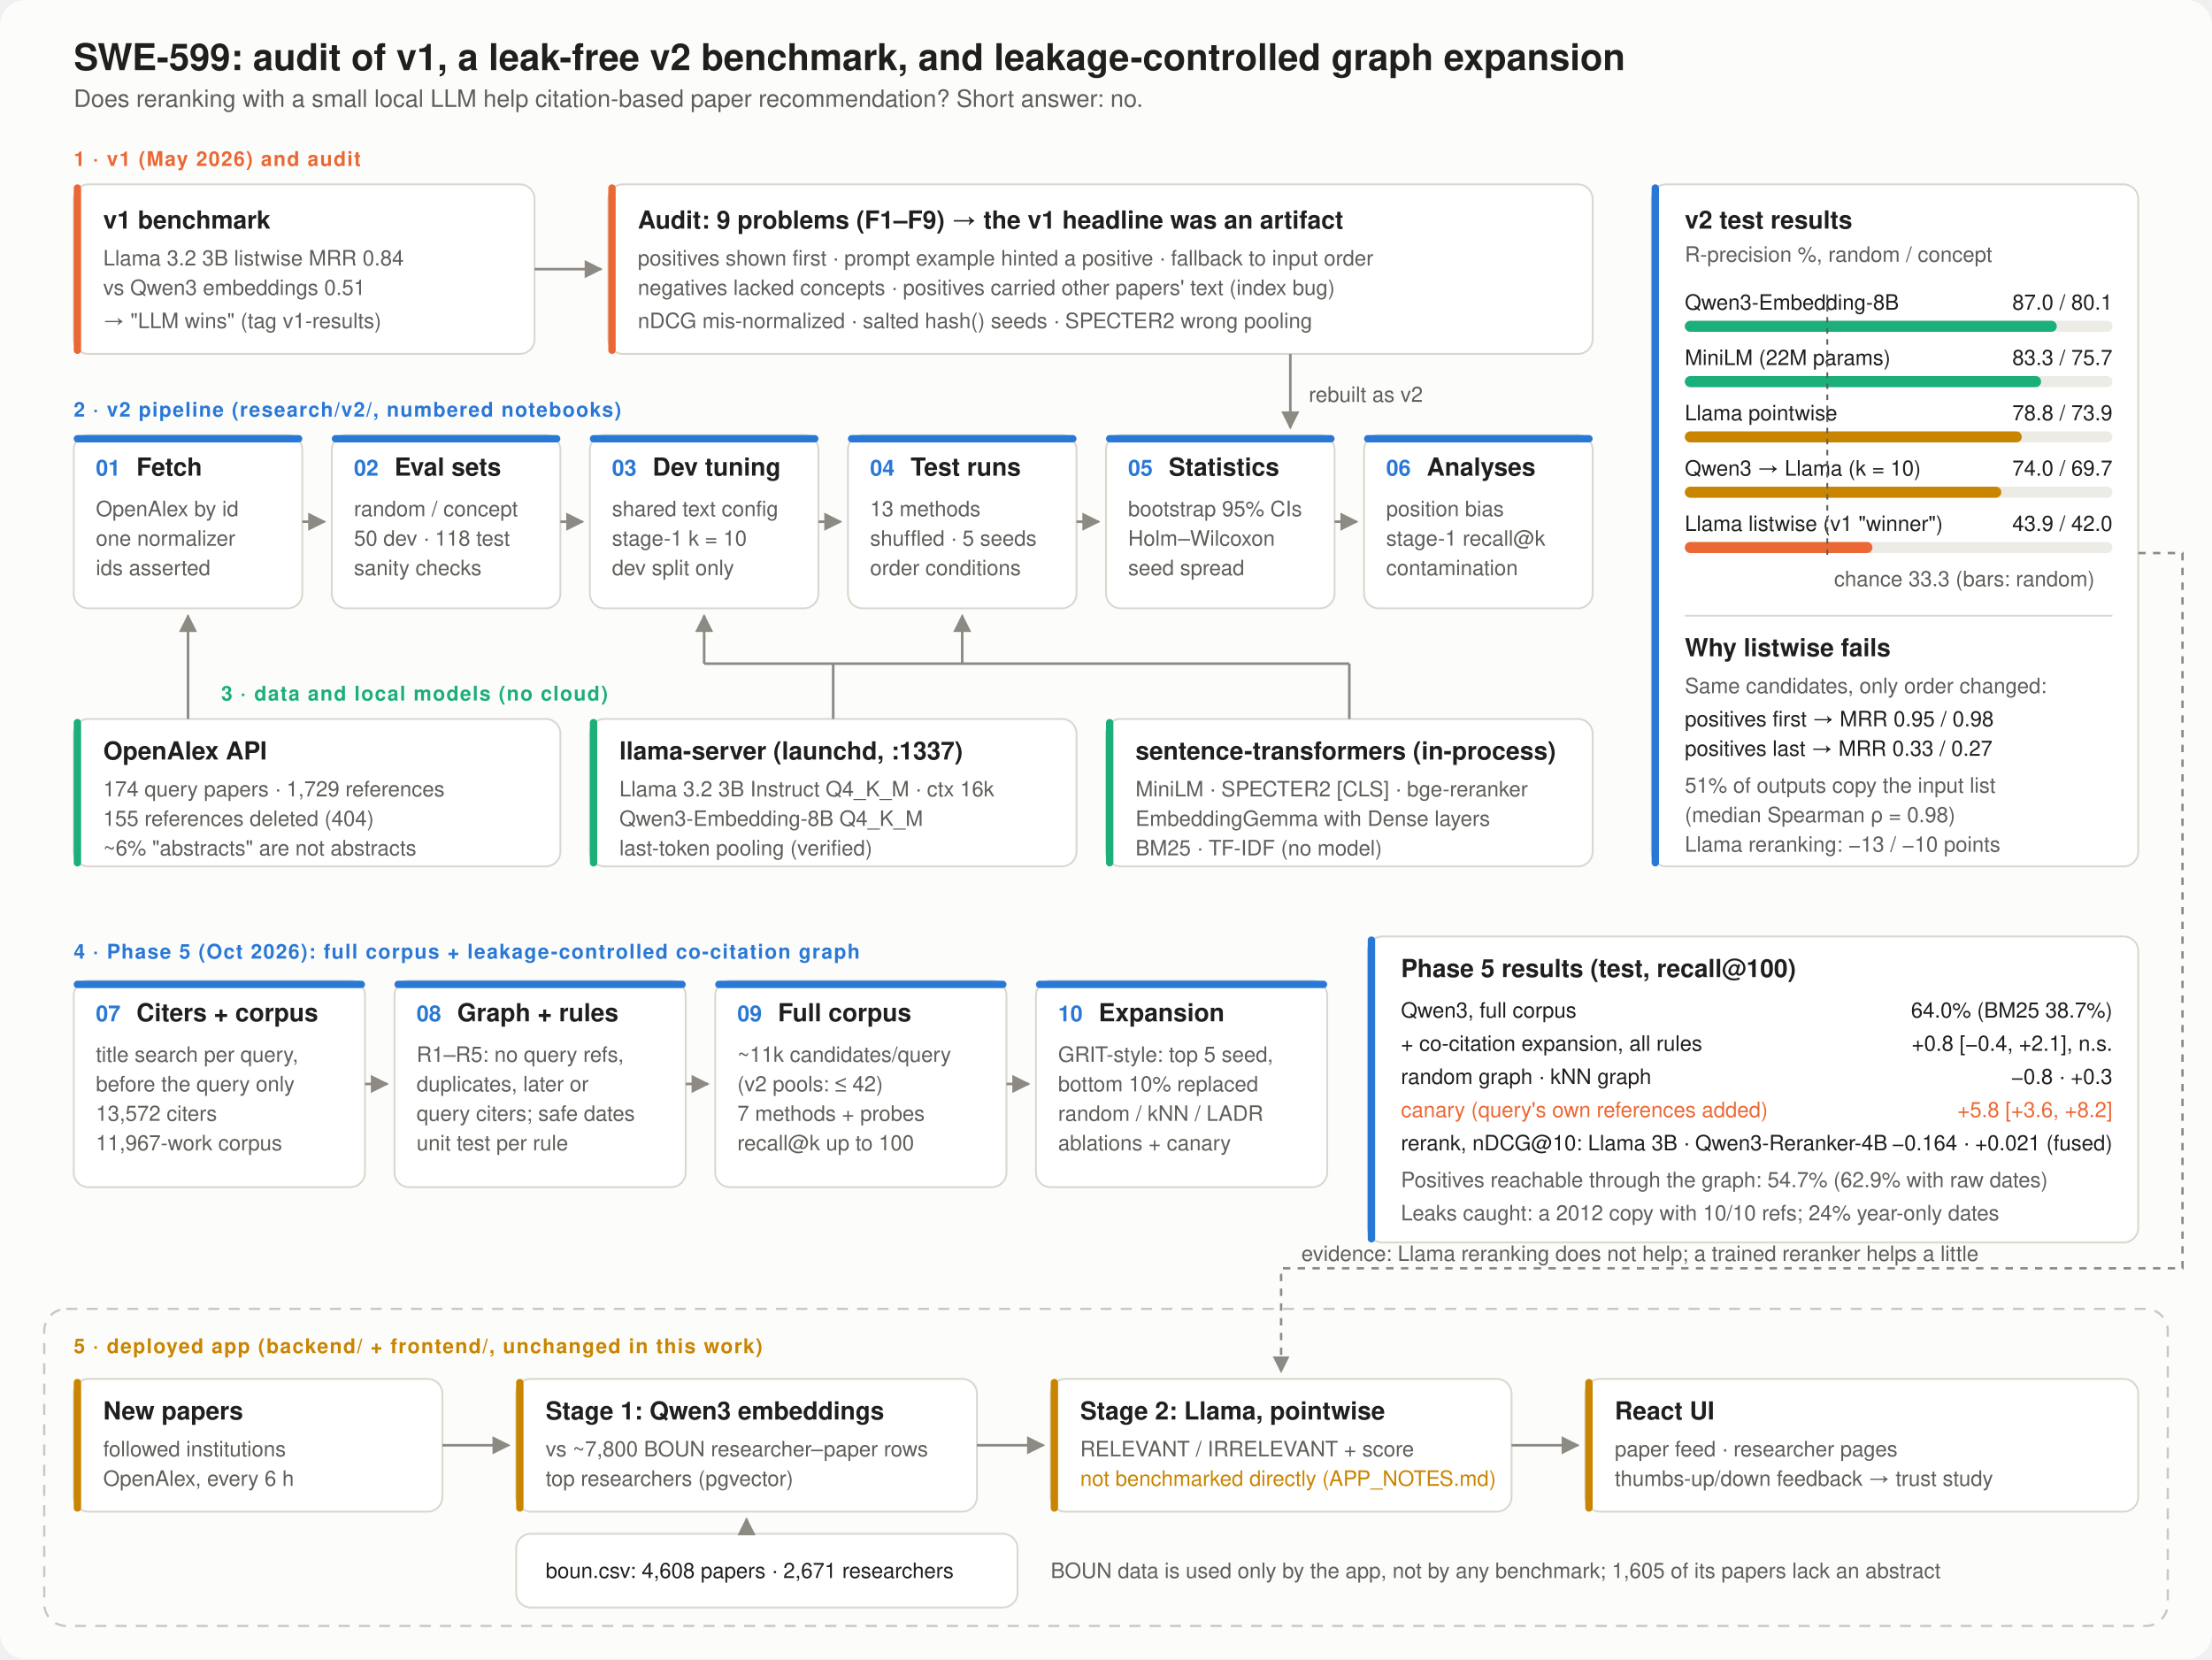
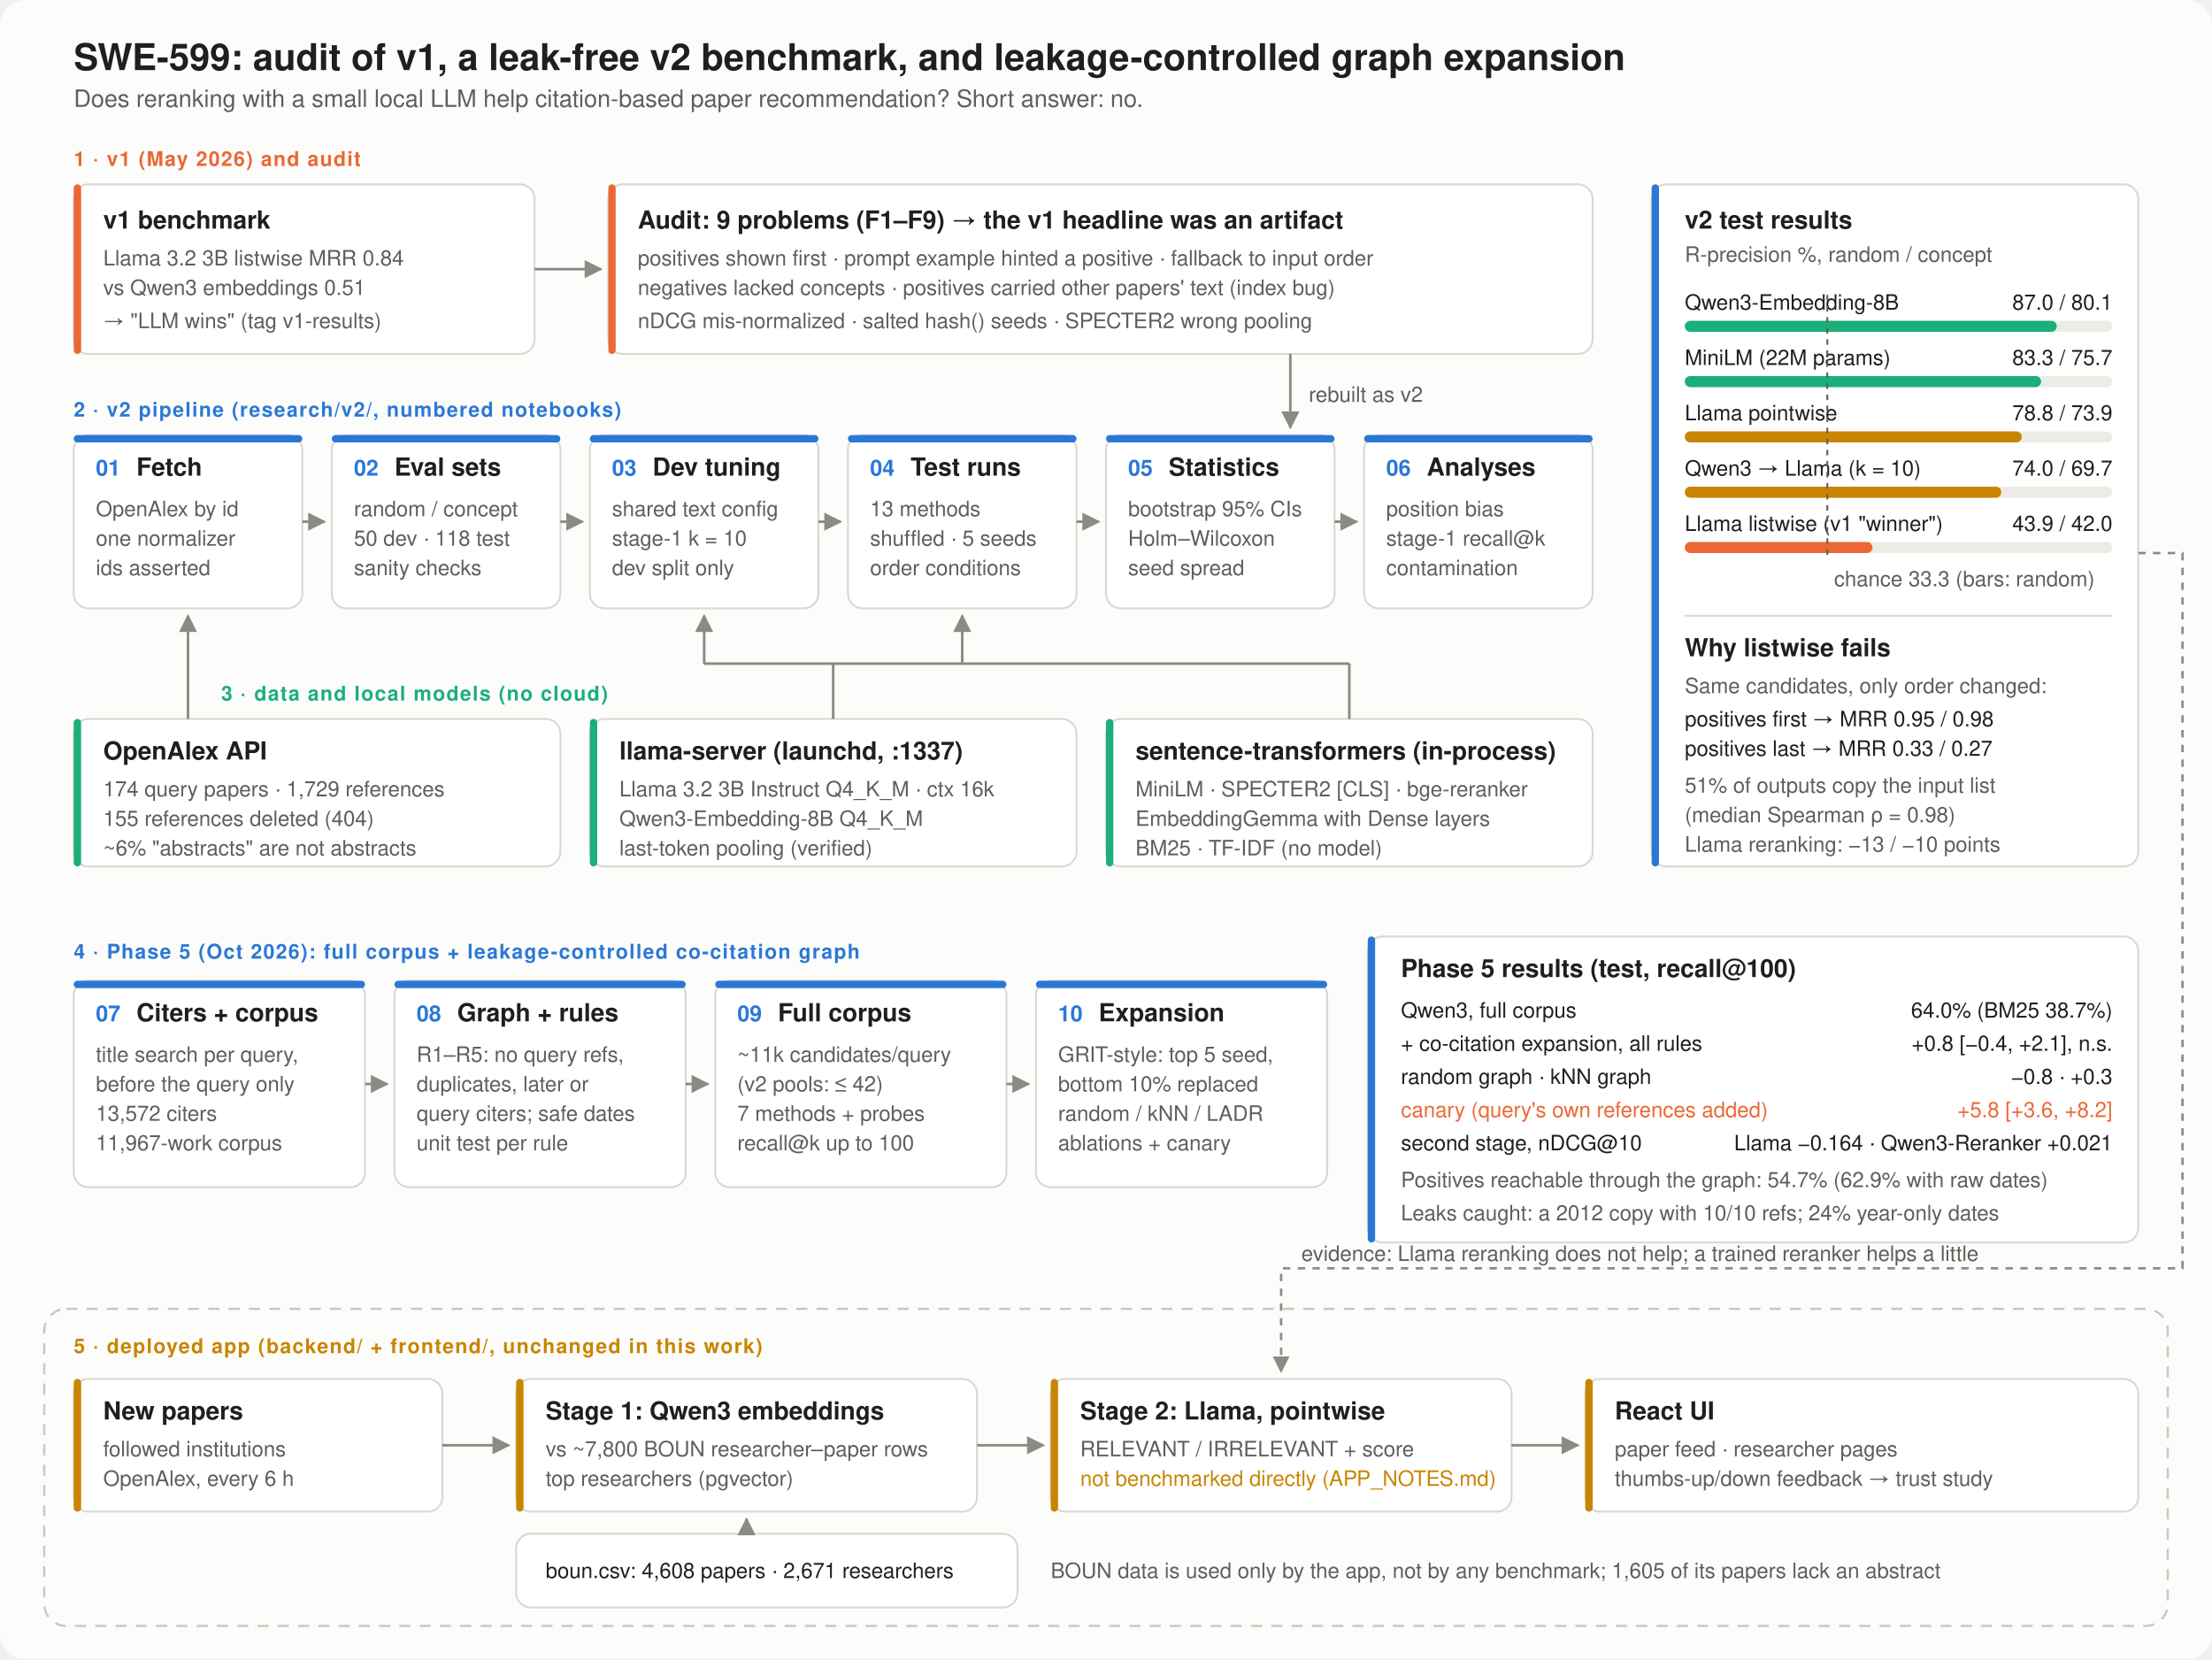
<svg xmlns="http://www.w3.org/2000/svg" viewBox="0 0 1200 900" width="1200" height="900" font-family="-apple-system, BlinkMacSystemFont, 'Segoe UI', Helvetica, Arial, sans-serif" role="img" aria-labelledby="t d">
  <style>
    .bg { fill: #fcfcfb; }
    .box { fill: #ffffff; stroke: #d9d7cf; stroke-width: 1; }
    .lane { fill: none; stroke: #c9c7bf; stroke-width: 1.2; stroke-dasharray: 6 5; }
    .ink { fill: #1f1f1e; }
    .muted { fill: #5f5e5a; }
    .title { font-size: 20px; font-weight: 650; }
    .sub { font-size: 13px; }
    .h { font-size: 13.5px; font-weight: 650; }
    .t { font-size: 11.5px; }
    .lab { font-size: 11px; font-weight: 650; letter-spacing: 0.06em; text-transform: uppercase; }
    .num { font-size: 12px; font-weight: 700; }
    .line { stroke: #8c8a83; stroke-width: 1.4; fill: none; }
    .dash { stroke: #8c8a83; stroke-width: 1.3; fill: none; stroke-dasharray: 4 4; }
    .head { fill: #8c8a83; }
    .v1 { fill: #eb6834; }  .v1s { stroke: #eb6834; }
    .v2 { fill: #2a78d6; }  .v2s { stroke: #2a78d6; }
    .mod { fill: #1baf7a; } .mods { stroke: #1baf7a; }
    .app { fill: #c98500; } .apps { stroke: #c98500; }
    .barbg { fill: #ecebe6; }
    .chance { stroke: #5f5e5a; stroke-width: 1; stroke-dasharray: 3 3; }
    @media (prefers-color-scheme: dark) {
      .bg { fill: #1a1a19; }
      .box { fill: #232322; stroke: #3f3e3a; }
      .lane { stroke: #4a4944; }
      .ink { fill: #f3f2ed; }
      .muted { fill: #b6b4ab; }
      .line, .dash { stroke: #8f8d85; }
      .head { fill: #8f8d85; }
      .v1 { fill: #f07a4c; } .v1s { stroke: #f07a4c; }
      .v2 { fill: #4a8fe6; } .v2s { stroke: #4a8fe6; }
      .mod { fill: #2cc28c; } .mods { stroke: #2cc28c; }
      .app { fill: #e0a21f; } .apps { stroke: #e0a21f; }
      .barbg { fill: #33322f; }
      .chance { stroke: #b6b4ab; }
    }
  </style>
  <defs>
    <marker id="arrow" viewBox="0 0 10 10" refX="9" refY="5" markerWidth="7" markerHeight="7" orient="auto-start-reverse">
      <path d="M0,0 L10,5 L0,10 z" class="head" />
    </marker>
  </defs>
  <rect class="bg" x="0" y="0" width="1200" height="900" rx="14" />
  <text class="ink title" x="40" y="38">SWE-599: audit of v1, a leak-free v2 benchmark, and leakage-controlled graph expansion</text>
  <text class="muted sub" x="40" y="58">Does reranking with a small local LLM help citation-based paper recommendation? Short answer: no.</text>
  <text class="v1 lab" x="40" y="90">1 · v1 (May 2026) and audit</text>
  <rect class="box" x="40" y="100" width="250" height="92" rx="8" />
  <rect class="v1" x="40" y="100" width="4" height="92" rx="2" />
  <text class="ink h" x="56" y="124">v1 benchmark</text>
  <text class="muted t" x="56" y="144">Llama 3.2 3B listwise MRR 0.84</text>
  <text class="muted t" x="56" y="160">vs Qwen3 embeddings 0.51</text>
  <text class="muted t" x="56" y="178">→ "LLM wins" (tag v1-results)</text>
  <line class="line" x1="290" y1="146" x2="326" y2="146" marker-end="url(#arrow)" />
  <rect class="box" x="330" y="100" width="534" height="92" rx="8" />
  <rect class="v1" x="330" y="100" width="4" height="92" rx="2" />
  <text class="ink h" x="346" y="124">Audit: 9 problems (F1–F9) → the v1 headline was an artifact</text>
  <text class="muted t" x="346" y="144">positives shown first · prompt example hinted a positive · fallback to input order</text>
  <text class="muted t" x="346" y="160">negatives lacked concepts · positives carried other papers' text (index bug)</text>
  <text class="muted t" x="346" y="178">nDCG mis-normalized · salted hash() seeds · SPECTER2 wrong pooling</text>
  <path class="line" d="M 700 192 L 700 232" marker-end="url(#arrow)" />
  <text class="muted t" x="710" y="218">rebuilt as v2</text>
  <text class="v2 lab" x="40" y="226">2 · v2 pipeline (research/v2/, numbered notebooks)</text>
  <g>
    <rect class="box" x="40" y="236" width="124" height="94" rx="8" />
    <rect class="v2" x="40" y="236" width="124" height="4" rx="2" />
    <text class="v2 num" x="52" y="258">01</text>
    <text class="ink h" x="74" y="258">Fetch</text>
    <text class="muted t" x="52" y="280">OpenAlex by id</text>
    <text class="muted t" x="52" y="296">one normalizer</text>
    <text class="muted t" x="52" y="312">ids asserted</text>
  </g>
  <line class="line" x1="164" y1="283" x2="176" y2="283" marker-end="url(#arrow)" />
  <g>
    <rect class="box" x="180" y="236" width="124" height="94" rx="8" />
    <rect class="v2" x="180" y="236" width="124" height="4" rx="2" />
    <text class="v2 num" x="192" y="258">02</text>
    <text class="ink h" x="214" y="258">Eval sets</text>
    <text class="muted t" x="192" y="280">random / concept</text>
    <text class="muted t" x="192" y="296">50 dev · 118 test</text>
    <text class="muted t" x="192" y="312">sanity checks</text>
  </g>
  <line class="line" x1="304" y1="283" x2="316" y2="283" marker-end="url(#arrow)" />
  <g>
    <rect class="box" x="320" y="236" width="124" height="94" rx="8" />
    <rect class="v2" x="320" y="236" width="124" height="4" rx="2" />
    <text class="v2 num" x="332" y="258">03</text>
    <text class="ink h" x="354" y="258">Dev tuning</text>
    <text class="muted t" x="332" y="280">shared text config</text>
    <text class="muted t" x="332" y="296">stage-1 k = 10</text>
    <text class="muted t" x="332" y="312">dev split only</text>
  </g>
  <line class="line" x1="444" y1="283" x2="456" y2="283" marker-end="url(#arrow)" />
  <g>
    <rect class="box" x="460" y="236" width="124" height="94" rx="8" />
    <rect class="v2" x="460" y="236" width="124" height="4" rx="2" />
    <text class="v2 num" x="472" y="258">04</text>
    <text class="ink h" x="494" y="258">Test runs</text>
    <text class="muted t" x="472" y="280">13 methods</text>
    <text class="muted t" x="472" y="296">shuffled · 5 seeds</text>
    <text class="muted t" x="472" y="312">order conditions</text>
  </g>
  <line class="line" x1="584" y1="283" x2="596" y2="283" marker-end="url(#arrow)" />
  <g>
    <rect class="box" x="600" y="236" width="124" height="94" rx="8" />
    <rect class="v2" x="600" y="236" width="124" height="4" rx="2" />
    <text class="v2 num" x="612" y="258">05</text>
    <text class="ink h" x="634" y="258">Statistics</text>
    <text class="muted t" x="612" y="280">bootstrap 95% CIs</text>
    <text class="muted t" x="612" y="296">Holm–Wilcoxon</text>
    <text class="muted t" x="612" y="312">seed spread</text>
  </g>
  <line class="line" x1="724" y1="283" x2="736" y2="283" marker-end="url(#arrow)" />
  <g>
    <rect class="box" x="740" y="236" width="124" height="94" rx="8" />
    <rect class="v2" x="740" y="236" width="124" height="4" rx="2" />
    <text class="v2 num" x="752" y="258">06</text>
    <text class="ink h" x="774" y="258">Analyses</text>
    <text class="muted t" x="752" y="280">position bias</text>
    <text class="muted t" x="752" y="296">stage-1 recall@k</text>
    <text class="muted t" x="752" y="312">contamination</text>
  </g>
  <text class="mod lab" x="120" y="380">3 · data and local models (no cloud)</text>
  <rect class="box" x="40" y="390" width="264" height="80" rx="8" />
  <rect class="mod" x="40" y="390" width="4" height="80" rx="2" />
  <text class="ink h" x="56" y="412">OpenAlex API</text>
  <text class="muted t" x="56" y="432">174 query papers · 1,729 references</text>
  <text class="muted t" x="56" y="448">155 references deleted (404)</text>
  <text class="muted t" x="56" y="464">~6% "abstracts" are not abstracts</text>
  <path class="line" d="M 102 390 L 102 334" marker-end="url(#arrow)" />
  <rect class="box" x="320" y="390" width="264" height="80" rx="8" />
  <rect class="mod" x="320" y="390" width="4" height="80" rx="2" />
  <text class="ink h" x="336" y="412">llama-server (launchd, :1337)</text>
  <text class="muted t" x="336" y="432">Llama 3.2 3B Instruct Q4_K_M · ctx 16k</text>
  <text class="muted t" x="336" y="448">Qwen3-Embedding-8B Q4_K_M</text>
  <text class="muted t" x="336" y="464">last-token pooling (verified)</text>
  <rect class="box" x="600" y="390" width="264" height="80" rx="8" />
  <rect class="mod" x="600" y="390" width="4" height="80" rx="2" />
  <text class="ink h" x="616" y="412">sentence-transformers (in-process)</text>
  <text class="muted t" x="616" y="432">MiniLM · SPECTER2 [CLS] · bge-reranker</text>
  <text class="muted t" x="616" y="448">EmbeddingGemma with Dense layers</text>
  <text class="muted t" x="616" y="464">BM25 · TF-IDF (no model)</text>
  <path class="line" d="M 452 390 L 452 360" />
  <path class="line" d="M 732 390 L 732 360" />
  <path class="line" d="M 382 360 L 732 360" />
  <path class="line" d="M 382 360 L 382 334" marker-end="url(#arrow)" />
  <path class="line" d="M 522 360 L 522 334" marker-end="url(#arrow)" />
  <rect class="box" x="896" y="100" width="264" height="370" rx="8" />
  <rect class="v2" x="896" y="100" width="4" height="370" rx="2" />
  <text class="ink h" x="914" y="124">v2 test results</text>
  <text class="muted t" x="914" y="142">R-precision %, random / concept</text>
  <g class="t">
    <text class="ink t" x="914" y="168">Qwen3-Embedding-8B</text>
    <text class="ink t" x="1146" y="168" text-anchor="end">87.0 / 80.1</text>
    <rect class="barbg" x="914" y="174" width="232" height="6" rx="3" />
    <rect class="mod" x="914" y="174" width="201.8" height="6" rx="3" />
    <text class="ink t" x="914" y="198">MiniLM (22M params)</text>
    <text class="ink t" x="1146" y="198" text-anchor="end">83.3 / 75.7</text>
    <rect class="barbg" x="914" y="204" width="232" height="6" rx="3" />
    <rect class="mod" x="914" y="204" width="193.3" height="6" rx="3" />
    <text class="ink t" x="914" y="228">Llama pointwise</text>
    <text class="ink t" x="1146" y="228" text-anchor="end">78.8 / 73.9</text>
    <rect class="barbg" x="914" y="234" width="232" height="6" rx="3" />
    <rect class="app" x="914" y="234" width="182.8" height="6" rx="3" />
    <text class="ink t" x="914" y="258">Qwen3 → Llama (k = 10)</text>
    <text class="ink t" x="1146" y="258" text-anchor="end">74.0 / 69.7</text>
    <rect class="barbg" x="914" y="264" width="232" height="6" rx="3" />
    <rect class="app" x="914" y="264" width="171.7" height="6" rx="3" />
    <text class="ink t" x="914" y="288">Llama listwise (v1 "winner")</text>
    <text class="ink t" x="1146" y="288" text-anchor="end">43.9 / 42.0</text>
    <rect class="barbg" x="914" y="294" width="232" height="6" rx="3" />
    <rect class="v1" x="914" y="294" width="101.8" height="6" rx="3" />
    <line class="chance" x1="991.3" y1="160" x2="991.3" y2="304" />
    <text class="muted t" x="995" y="318">chance 33.3 (bars: random)</text>
  </g>
  <line class="box" x1="914" y1="334" x2="1146" y2="334" style="stroke-width:1" />
  <text class="ink h" x="914" y="356">Why listwise fails</text>
  <text class="muted t" x="914" y="376">Same candidates, only order changed:</text>
  <text class="ink t" x="914" y="394">positives first → MRR 0.95 / 0.98</text>
  <text class="ink t" x="914" y="410">positives last → MRR 0.33 / 0.27</text>
  <text class="muted t" x="914" y="430">51% of outputs copy the input list</text>
  <text class="muted t" x="914" y="446">(median Spearman ρ = 0.98)</text>
  <text class="muted t" x="914" y="462">Llama reranking: −13 / −10 points</text>
  <text class="v2 lab" x="40" y="520">4 · Phase 5 (Oct 2026): full corpus + leakage-controlled co-citation graph</text>
  <g>
    <rect class="box" x="40" y="532" width="158" height="112" rx="8" />
    <rect class="v2" x="40" y="532" width="158" height="4" rx="2" />
    <text class="v2 num" x="52" y="554">07</text>
    <text class="ink h" x="74" y="554">Citers + corpus</text>
    <text class="muted t" x="52" y="576">title search per query,</text>
    <text class="muted t" x="52" y="592">before the query only</text>
    <text class="muted t" x="52" y="608">13,572 citers</text>
    <text class="muted t" x="52" y="624">11,967-work corpus</text>
  </g>
  <line class="line" x1="198" y1="588" x2="210" y2="588" marker-end="url(#arrow)" />
  <g>
    <rect class="box" x="214" y="532" width="158" height="112" rx="8" />
    <rect class="v2" x="214" y="532" width="158" height="4" rx="2" />
    <text class="v2 num" x="226" y="554">08</text>
    <text class="ink h" x="248" y="554">Graph + rules</text>
    <text class="muted t" x="226" y="576">R1–R5: no query refs,</text>
    <text class="muted t" x="226" y="592">duplicates, later or</text>
    <text class="muted t" x="226" y="608">query citers; safe dates</text>
    <text class="muted t" x="226" y="624">unit test per rule</text>
  </g>
  <line class="line" x1="372" y1="588" x2="384" y2="588" marker-end="url(#arrow)" />
  <g>
    <rect class="box" x="388" y="532" width="158" height="112" rx="8" />
    <rect class="v2" x="388" y="532" width="158" height="4" rx="2" />
    <text class="v2 num" x="400" y="554">09</text>
    <text class="ink h" x="422" y="554">Full corpus</text>
    <text class="muted t" x="400" y="576">~11k candidates/query</text>
    <text class="muted t" x="400" y="592">(v2 pools: ≤ 42)</text>
    <text class="muted t" x="400" y="608">7 methods + probes</text>
    <text class="muted t" x="400" y="624">recall@k up to 100</text>
  </g>
  <line class="line" x1="546" y1="588" x2="558" y2="588" marker-end="url(#arrow)" />
  <g>
    <rect class="box" x="562" y="532" width="158" height="112" rx="8" />
    <rect class="v2" x="562" y="532" width="158" height="4" rx="2" />
    <text class="v2 num" x="574" y="554">10</text>
    <text class="ink h" x="596" y="554">Expansion</text>
    <text class="muted t" x="574" y="576">GRIT-style: top 5 seed,</text>
    <text class="muted t" x="574" y="592">bottom 10% replaced</text>
    <text class="muted t" x="574" y="608">random / kNN / LADR</text>
    <text class="muted t" x="574" y="624">ablations + canary</text>
  </g>
  <rect class="box" x="742" y="508" width="418" height="166" rx="8" />
  <rect class="v2" x="742" y="508" width="4" height="166" rx="2" />
  <text class="ink h" x="760" y="530">Phase 5 results (test, recall@100)</text>
  <text class="ink t" x="760" y="552">Qwen3, full corpus</text>
  <text class="ink t" x="1146" y="552" text-anchor="end">64.0% (BM25 38.7%)</text>
  <text class="ink t" x="760" y="570">+ co-citation expansion, all rules</text>
  <text class="ink t" x="1146" y="570" text-anchor="end">+0.8 [−0.4, +2.1], n.s.</text>
  <text class="ink t" x="760" y="588">random graph · kNN graph</text>
  <text class="ink t" x="1146" y="588" text-anchor="end">−0.8 · +0.3</text>
  <text class="v1 t" x="760" y="606">canary (query's own references added)</text>
  <text class="v1 t" x="1146" y="606" text-anchor="end">+5.8 [+3.6, +8.2]</text>
-   <text class="ink t" x="760" y="624">rerank, nDCG@10: Llama 3B · Qwen3-Reranker-4B</text>
-   <text class="ink t" x="1146" y="624" text-anchor="end">−0.164 · +0.021 (fused)</text>
+   <text class="ink t" x="760" y="624">second stage, nDCG@10</text>
+   <text class="ink t" x="1146" y="624" text-anchor="end">Llama −0.164 · Qwen3-Reranker +0.021</text>
  <text class="muted t" x="760" y="644">Positives reachable through the graph: 54.7% (62.9% with raw dates)</text>
  <text class="muted t" x="760" y="662">Leaks caught: a 2012 copy with 10/10 refs; 24% year-only dates</text>
  <g transform="translate(0,210)">
    <rect class="lane" x="24" y="500" width="1152" height="172" rx="12" />
    <text class="app lab" x="40" y="524">5 · deployed app (backend/ + frontend/, unchanged in this work)</text>
    <rect class="box" x="40" y="538" width="200" height="72" rx="8" />
    <rect class="app" x="40" y="538" width="4" height="72" rx="2" />
    <text class="ink h" x="56" y="560">New papers</text>
    <text class="muted t" x="56" y="580">followed institutions</text>
    <text class="muted t" x="56" y="596">OpenAlex, every 6 h</text>
    <line class="line" x1="240" y1="574" x2="276" y2="574" marker-end="url(#arrow)" />
    <rect class="box" x="280" y="538" width="250" height="72" rx="8" />
    <rect class="app" x="280" y="538" width="4" height="72" rx="2" />
    <text class="ink h" x="296" y="560">Stage 1: Qwen3 embeddings</text>
    <text class="muted t" x="296" y="580">vs ~7,800 BOUN researcher–paper rows</text>
    <text class="muted t" x="296" y="596">top researchers (pgvector)</text>
    <line class="line" x1="530" y1="574" x2="566" y2="574" marker-end="url(#arrow)" />
    <rect class="box" x="570" y="538" width="250" height="72" rx="8" />
    <rect class="app" x="570" y="538" width="4" height="72" rx="2" />
    <text class="ink h" x="586" y="560">Stage 2: Llama, pointwise</text>
    <text class="muted t" x="586" y="580">RELEVANT / IRRELEVANT + score</text>
    <text class="app t" x="586" y="596">not benchmarked directly (APP_NOTES.md)</text>
    <line class="line" x1="820" y1="574" x2="856" y2="574" marker-end="url(#arrow)" />
    <rect class="box" x="860" y="538" width="300" height="72" rx="8" />
    <rect class="app" x="860" y="538" width="4" height="72" rx="2" />
    <text class="ink h" x="876" y="560">React UI</text>
    <text class="muted t" x="876" y="580">paper feed · researcher pages</text>
    <text class="muted t" x="876" y="596">thumbs-up/down feedback → trust study</text>
    <rect class="box" x="280" y="622" width="272" height="40" rx="8" />
    <text class="ink t" x="296" y="646">boun.csv: 4,608 papers · 2,671 researchers</text>
    <line class="line" x1="405" y1="622" x2="405" y2="614" marker-end="url(#arrow)" />
    <text class="muted t" x="570" y="646">BOUN data is used only by the app, not by any benchmark; 1,605 of its papers lack an abstract</text>
  </g>
  <path class="dash" d="M 1160 300 L 1184 300 L 1184 688 L 695 688 L 695 744" marker-end="url(#arrow)" />
  <text class="muted t" x="706" y="684">evidence: Llama reranking does not help; a trained reranker helps a little</text>
</svg>
